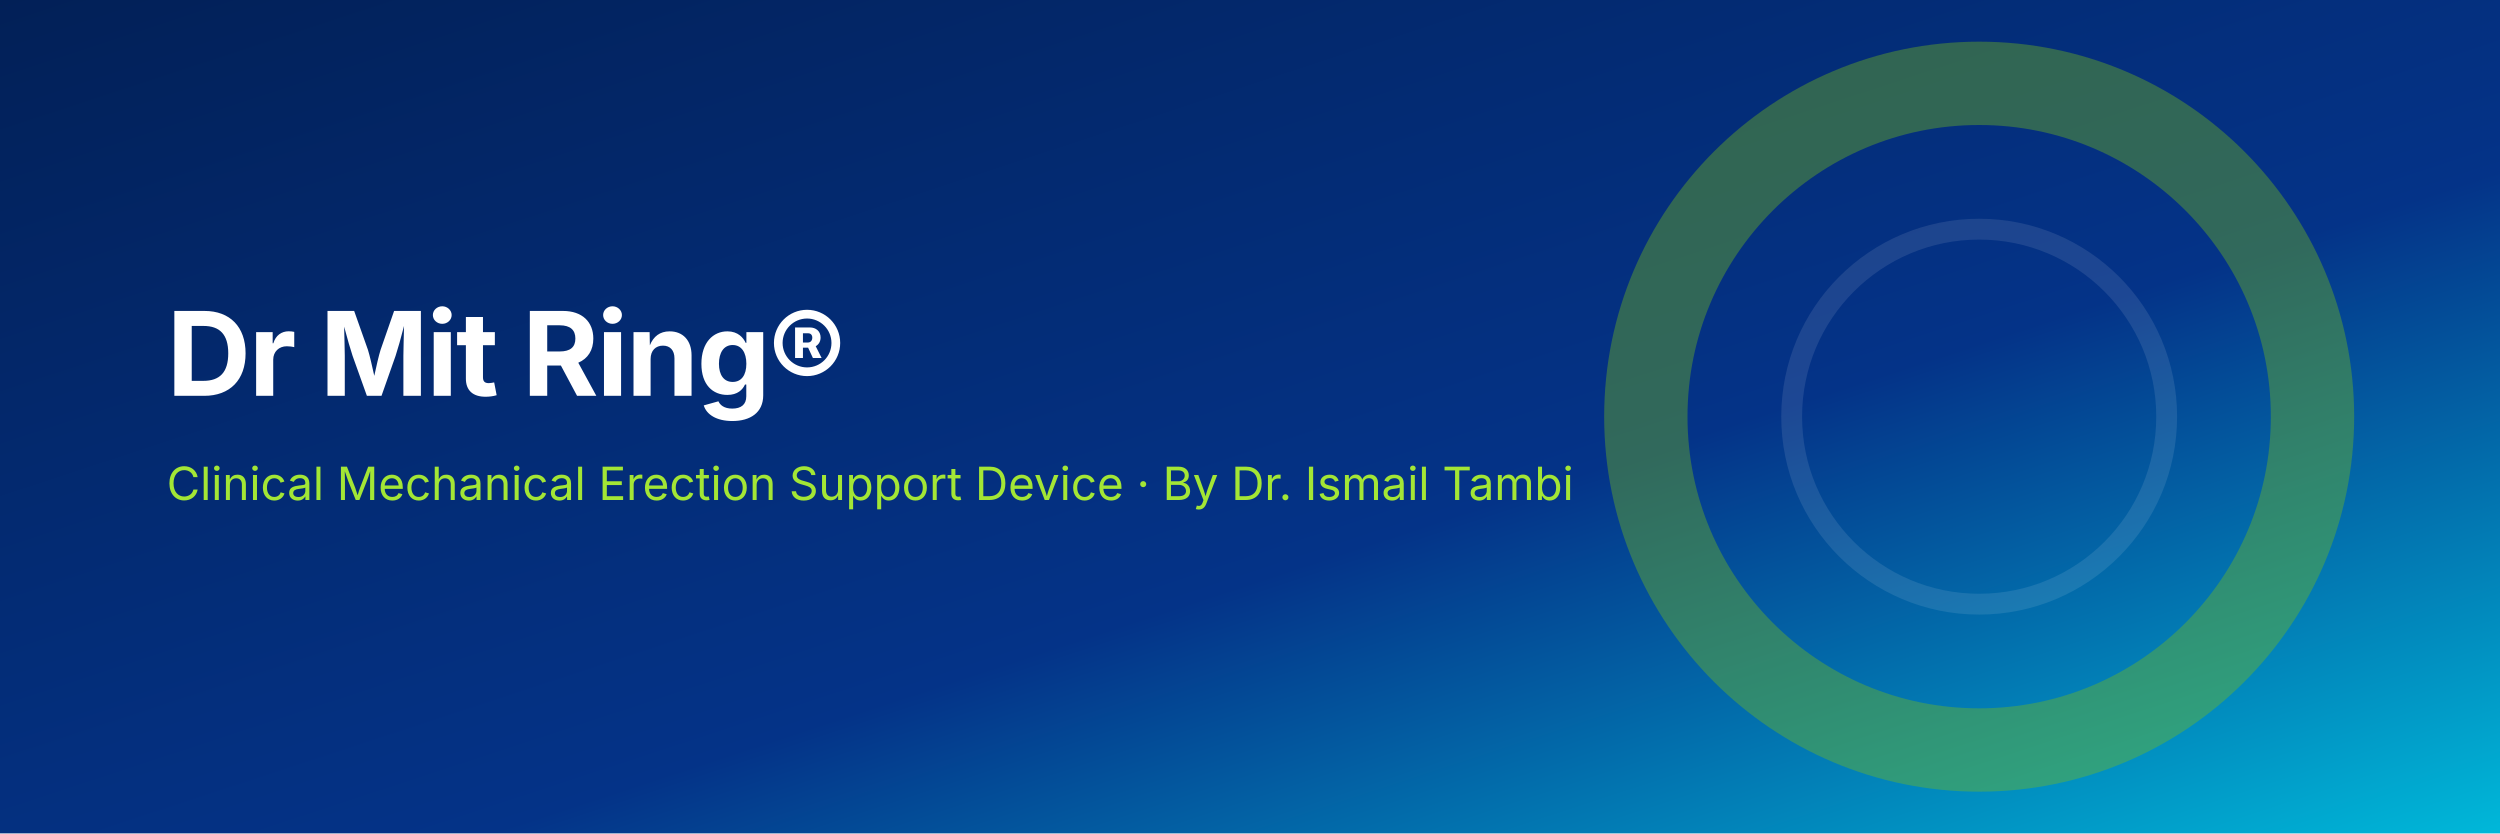
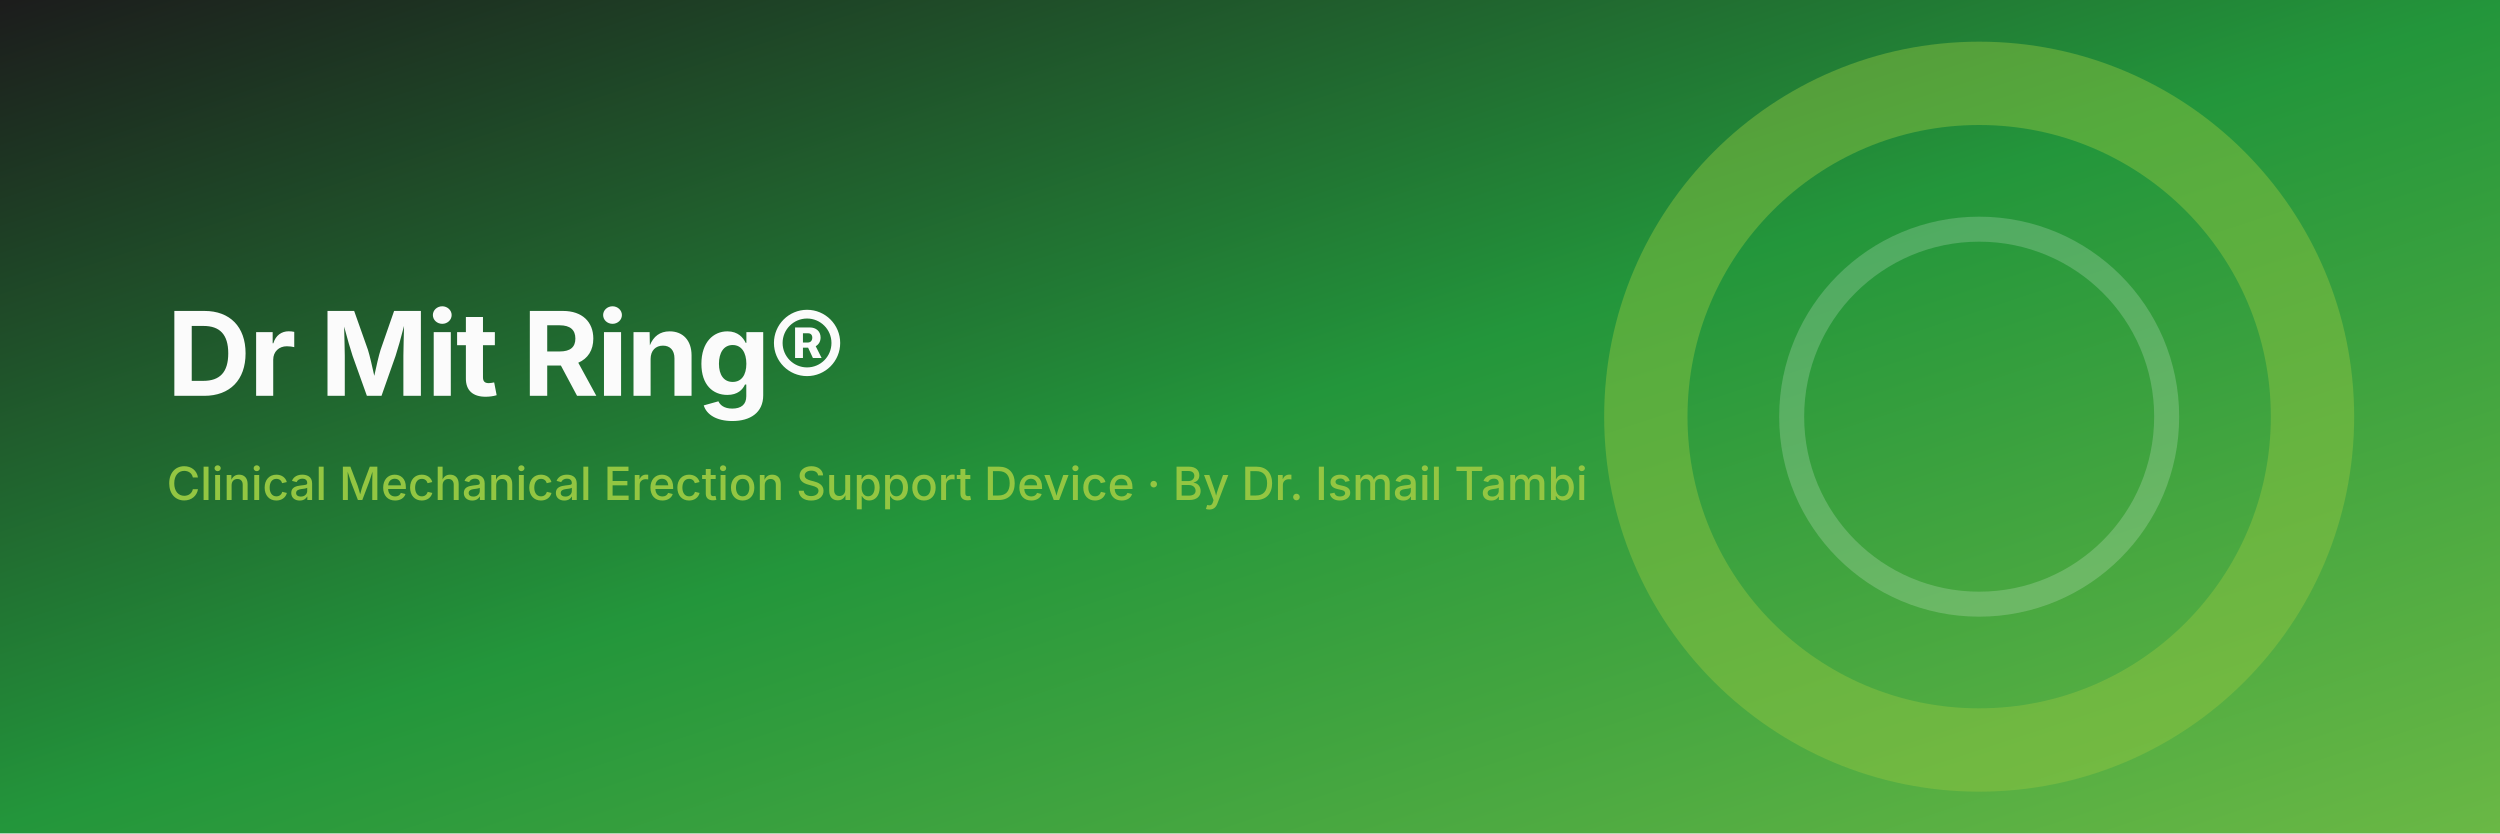
<svg xmlns="http://www.w3.org/2000/svg" viewBox="0 0 1200 400" width="100%" height="100%">
  <defs>
    <linearGradient id="dmrBg" x1="0%" y1="0%" x2="100%" y2="100%">
-       <stop offset="0%" stop-color="#022057" />
-       <stop offset="60%" stop-color="#043388" />
-       <stop offset="100%" stop-color="#00B8D9" />
+       <stop offset="0%" stop-color="#1C1C1C" />
+       <stop offset="50%" stop-color="#23963B" />
+       <stop offset="100%" stop-color="#6AB845" />
    </linearGradient>
  </defs>
  <rect width="1200" height="400" fill="url(#dmrBg)" />
-   <circle cx="950" cy="200" r="160" fill="none" stroke="rgba(118, 186, 27, 0.4)" stroke-width="40" />
-   <circle cx="950" cy="200" r="90" fill="none" stroke="rgba(255, 255, 255, 0.1)" stroke-width="10" />
-   <text x="80" y="190" font-family="'Segoe UI Variable', 'Inter', sans-serif" font-size="56" font-weight="700" fill="#FFFFFF" letter-spacing="-1">Dr Mit Ring®</text>
-   <text x="80" y="240" font-family="'Segoe UI Variable', 'Inter', sans-serif" font-size="22" font-weight="400" fill="#A3E635">Clinical Mechanical Erection Support Device · By Dr. Ismail Tambi</text>
+   <circle cx="950" cy="200" r="160" fill="none" stroke="rgba(147, 198, 66, 0.45)" stroke-width="40" />
+   <circle cx="950" cy="200" r="90" fill="none" stroke="rgba(251, 251, 251, 0.2)" stroke-width="12" />
+   <text x="80" y="190" font-family="'Segoe UI Variable', 'Inter', sans-serif" font-size="56" font-weight="700" fill="#FBFBFB" letter-spacing="-1">Dr Mit Ring®</text>
+   <text x="80" y="240" font-family="'Segoe UI Variable', 'Inter', sans-serif" font-size="22" font-weight="500" fill="#93C642">Clinical Mechanical Erection Support Device · By Dr. Ismail Tambi</text>
</svg>
